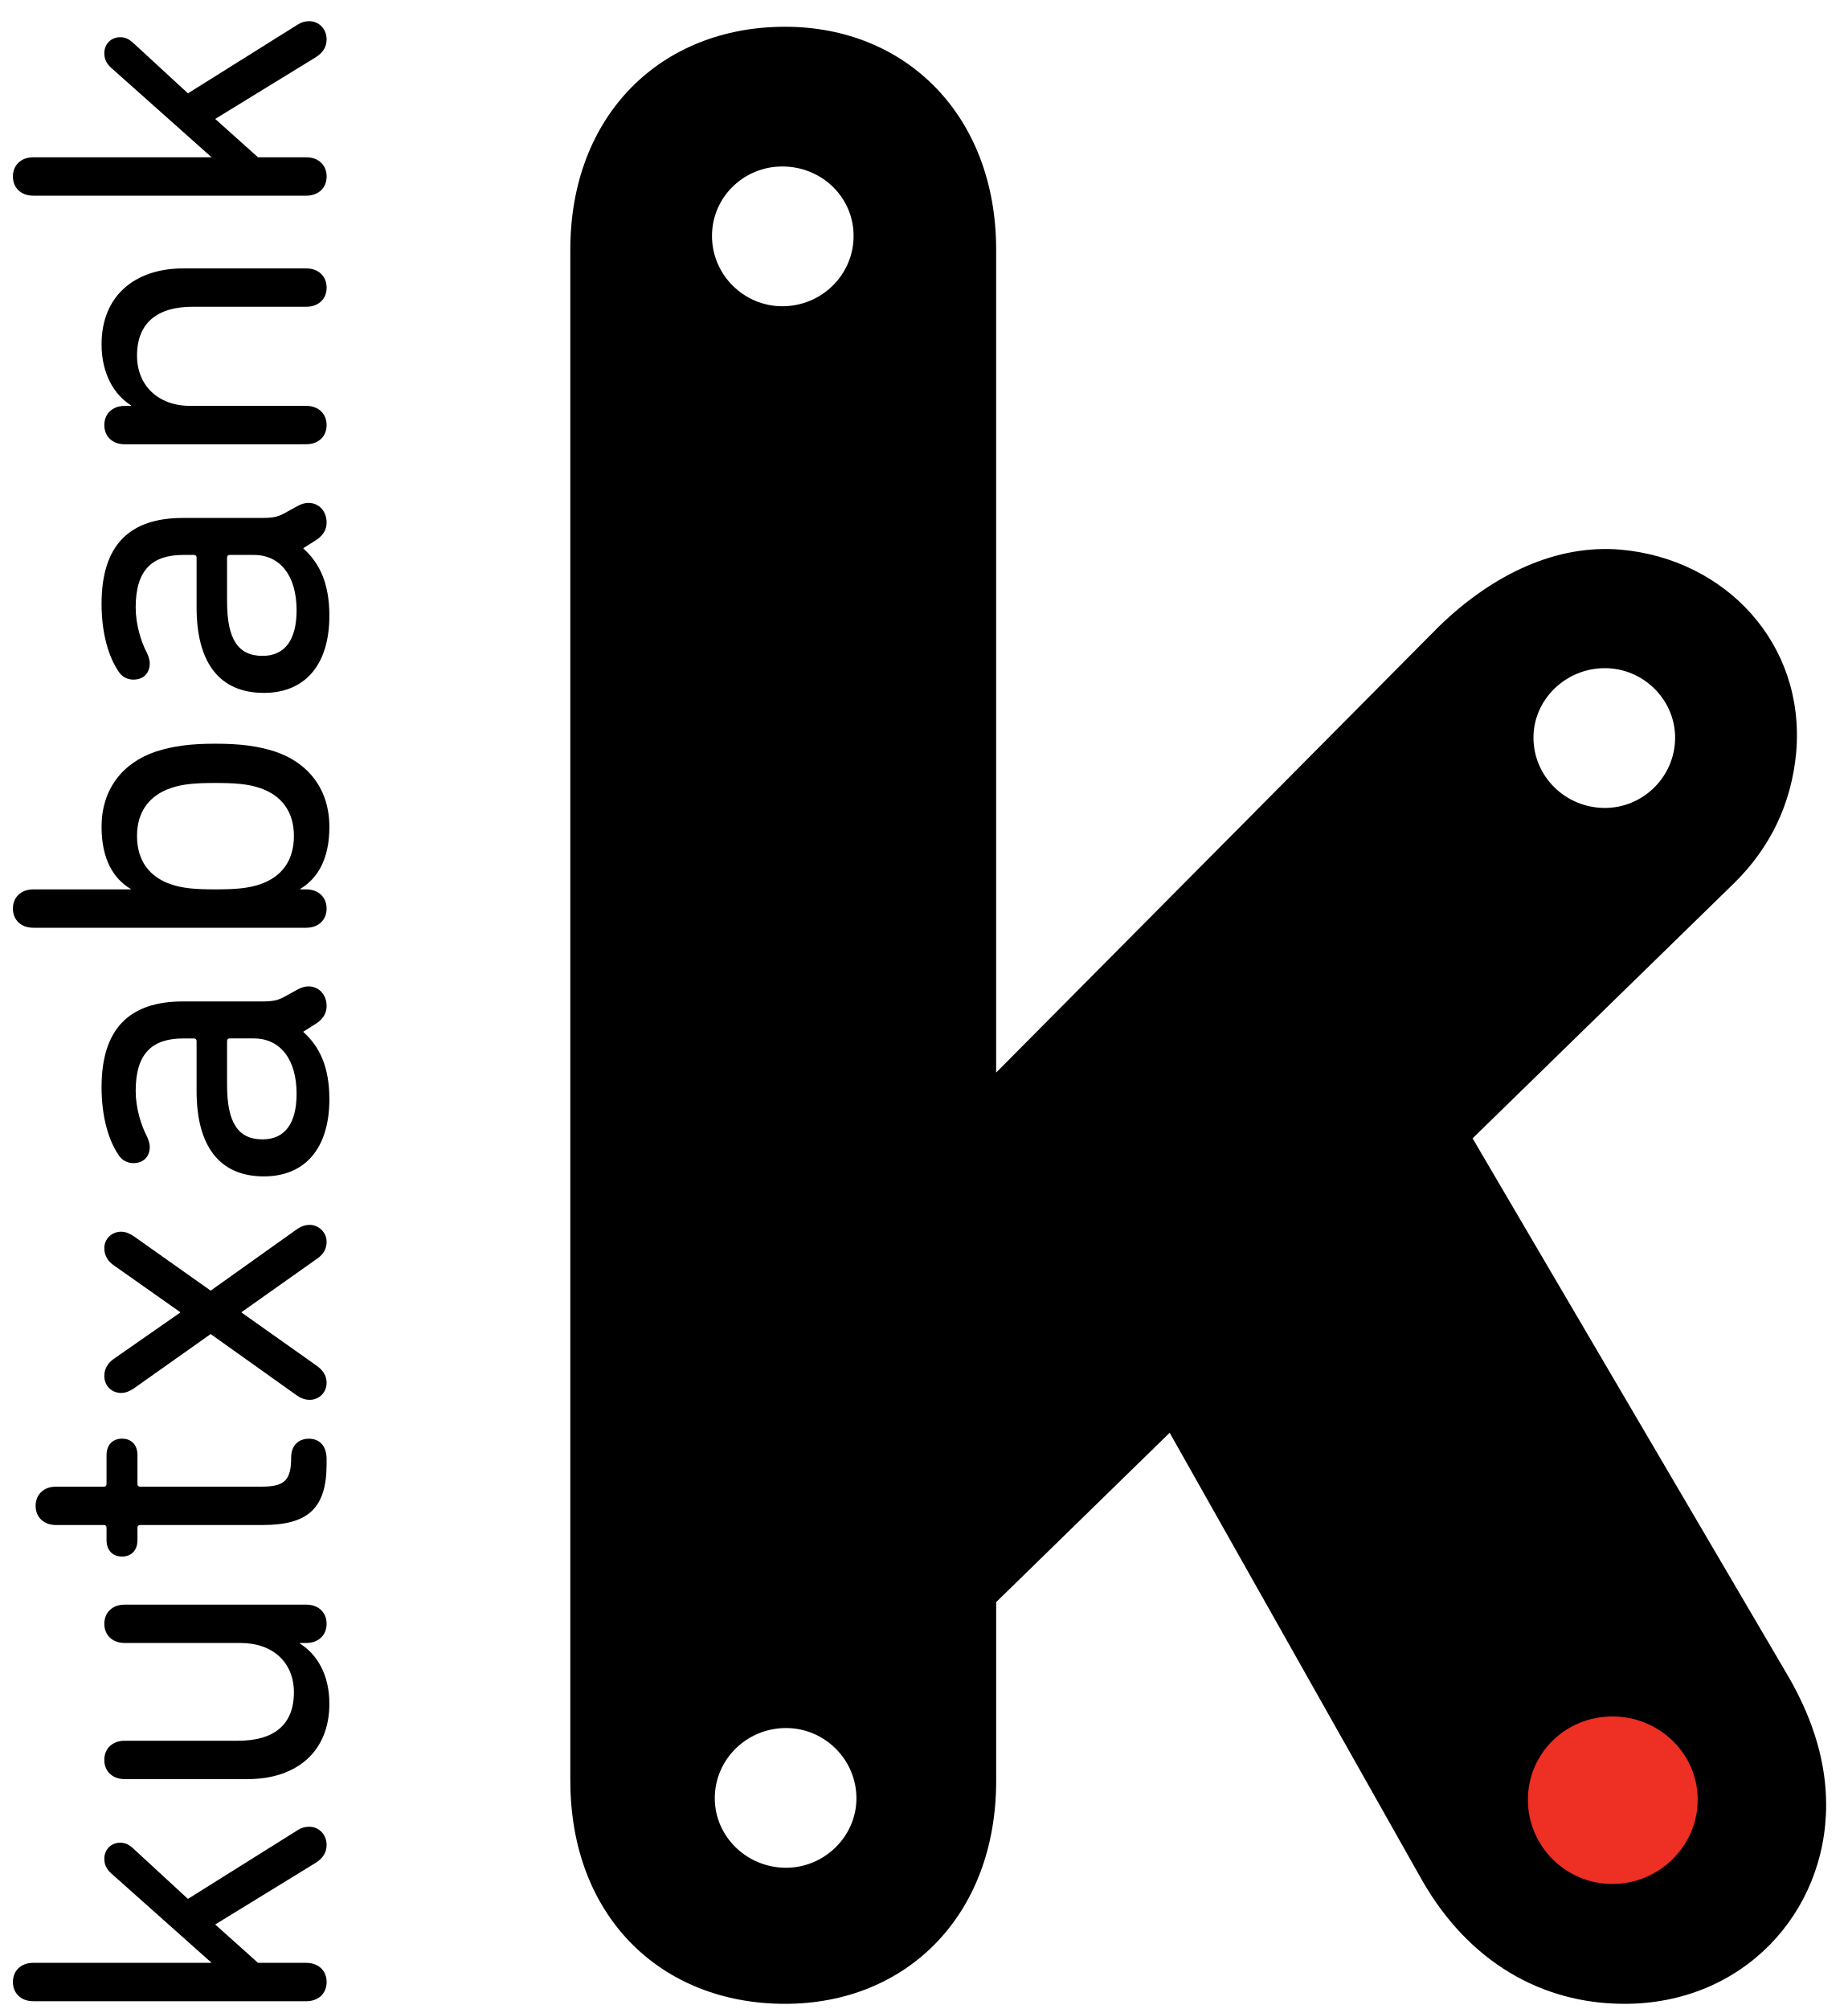
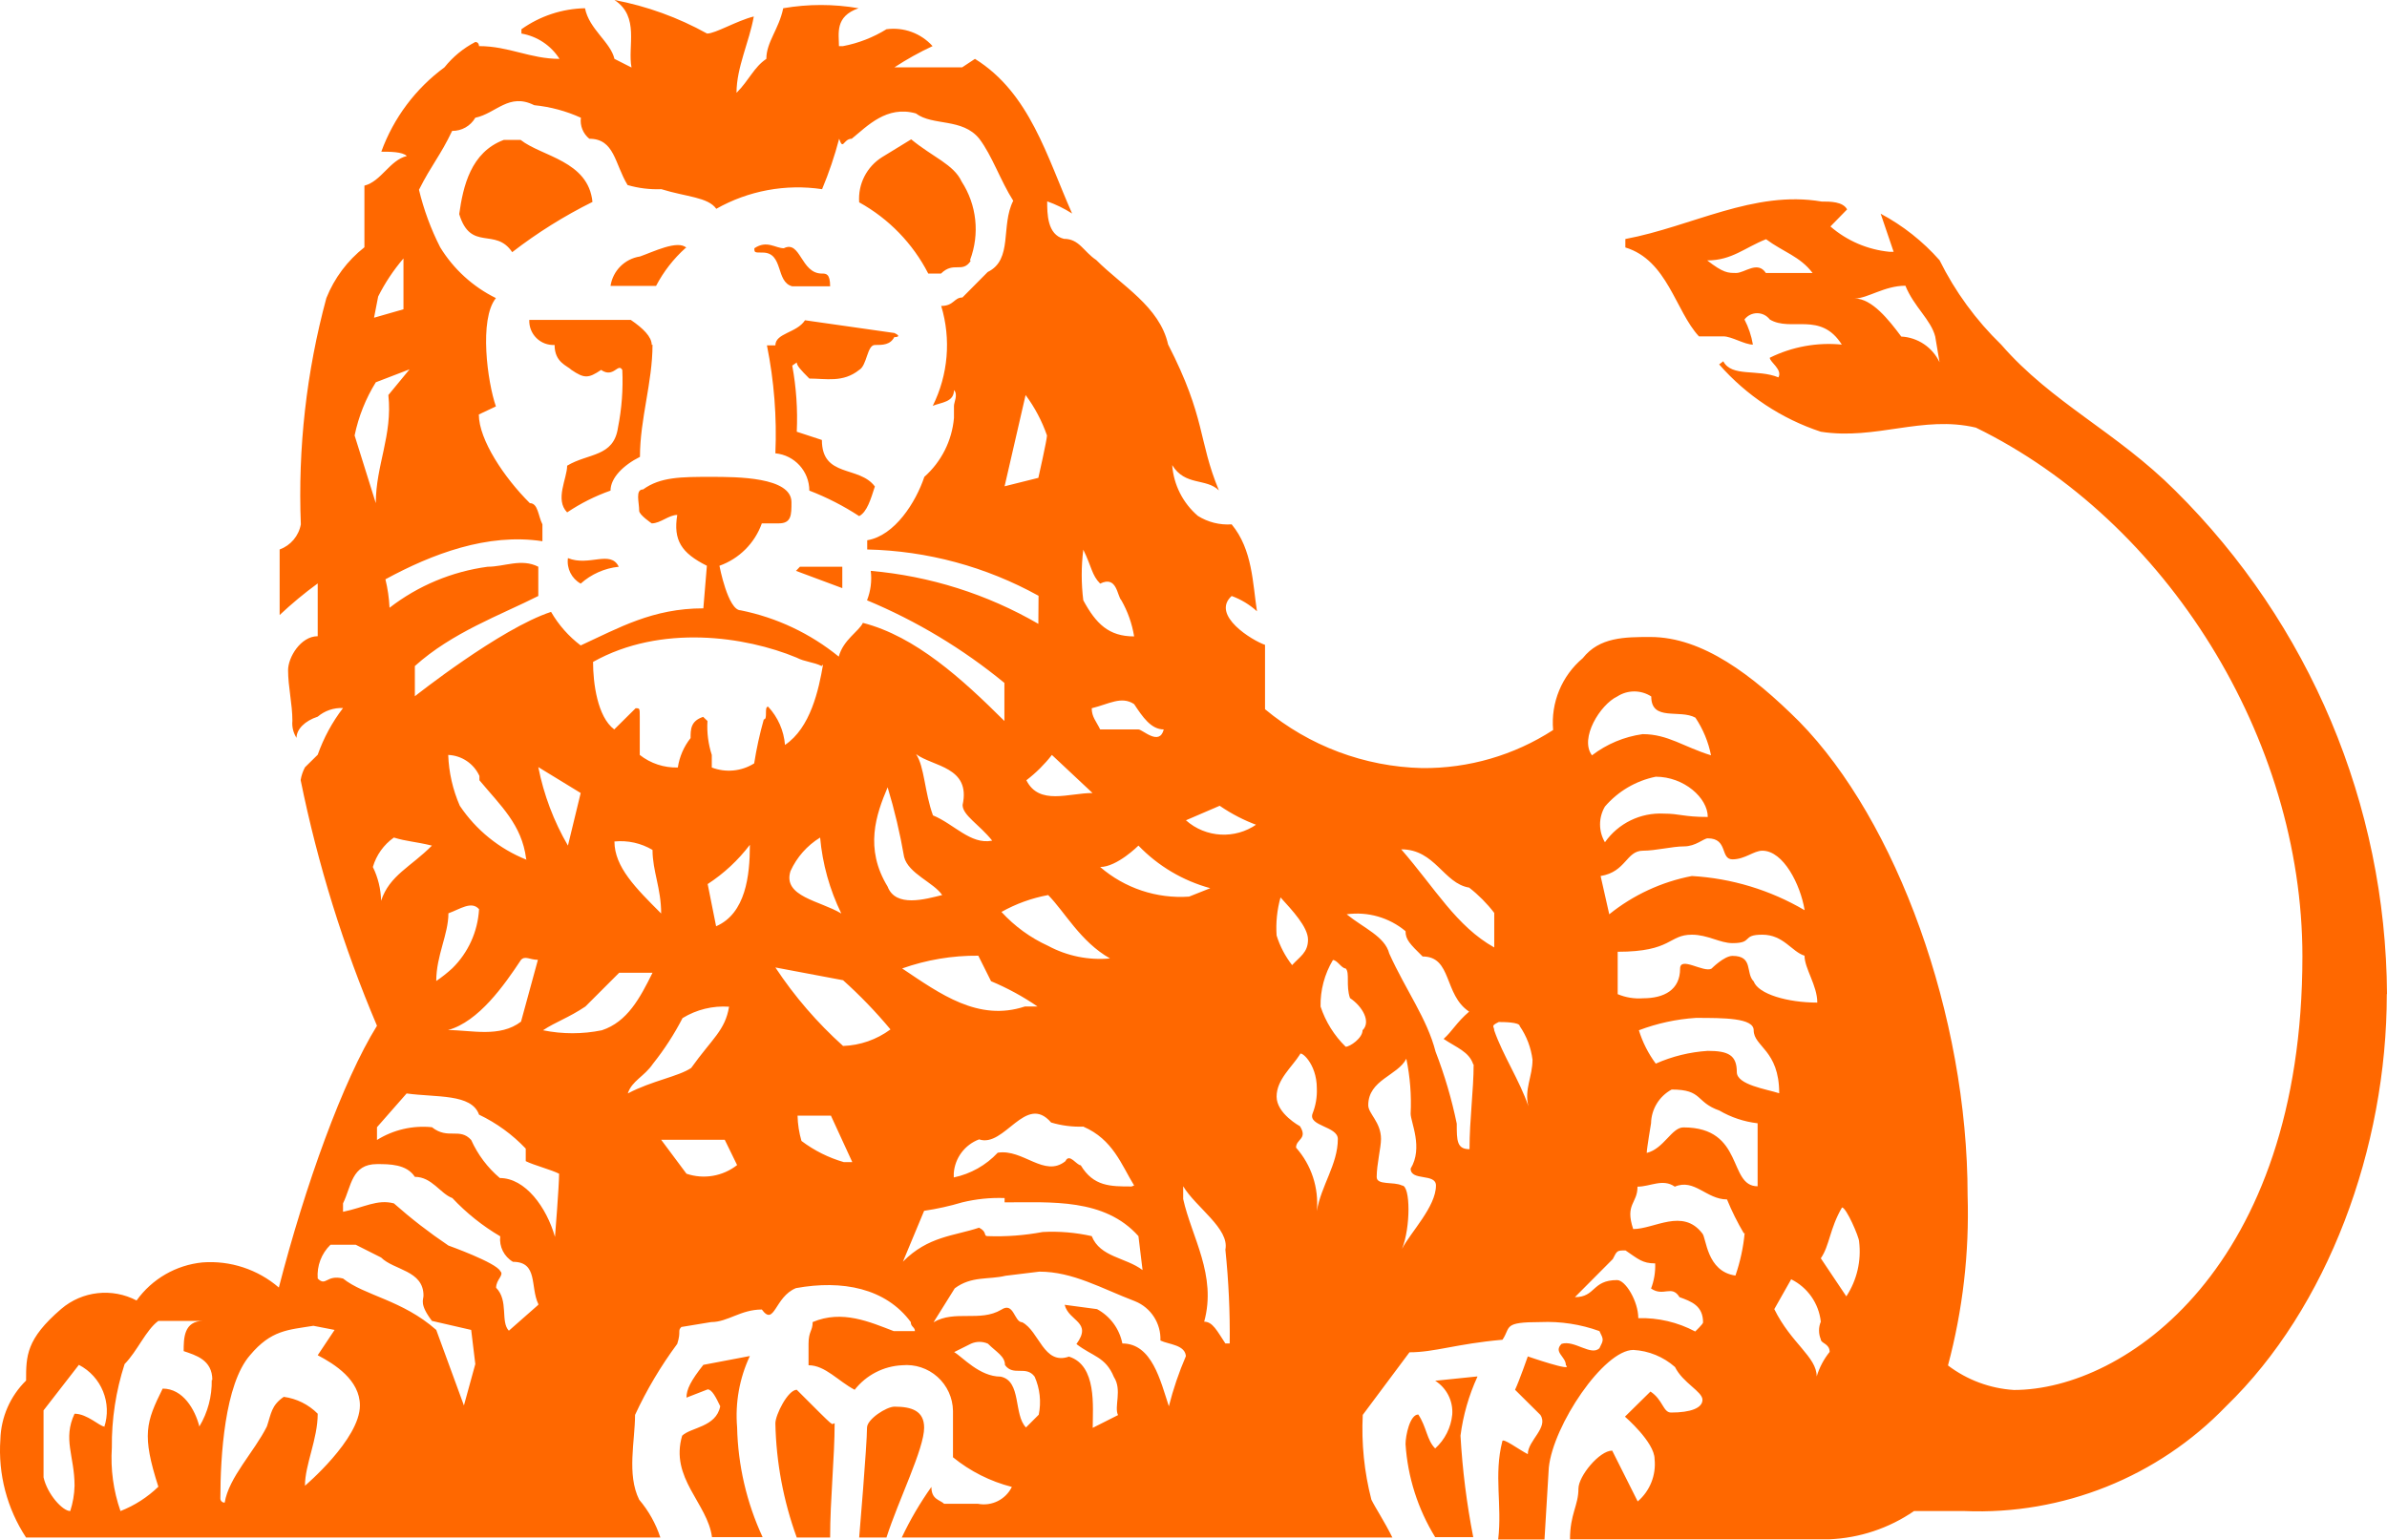
- <svg xmlns="http://www.w3.org/2000/svg" height="75" viewBox="0 0 69 75" width="69">
-   <g fill="none" fill-rule="evenodd">
-     <g fill="#000" transform="matrix(0 -1 1 0 .290989 74.70901)">
-       <path d="m0 .955c0-.476.307-.764.717-.764.409 0 .716.288.716.764v6.655l3.342-3.752c.153-.171.324-.254.546-.254.324 0 .596.237.596.594 0 .186-.068.321-.205.474l-1.893 2.054 2.575 4.11c.086.136.119.27.119.424 0 .355-.289.644-.681.644-.273 0-.495-.136-.666-.408l-2.302-3.752-1.432 1.598v1.8c0 .474-.307.763-.716.763-.409 0-.717-.289-.717-.763z" />
-       <path d="m14.805 11.141c0 .475-.306.763-.715.763-.41 0-.717-.288-.717-.763v-.239h-.018c-.391.629-1.142 1.105-2.251 1.105-1.773 0-2.813-1.206-2.813-3.056v-4.585c0-.474.307-.763.716-.763s.717.289.717.763v4.243c0 1.307.579 2.074 1.807 2.074 1.109 0 1.842-.783 1.842-1.987v-4.329c0-.474.306-.763.717-.763.409 0 .715.289.715.763z" />
-       <path d="m20.062 11.904c-1.671 0-2.285-.697-2.285-2.394v-4.566c0-.068-.034-.103-.103-.103h-.46c-.392 0-.614-.235-.614-.577 0-.339.222-.577.614-.577h.46c.068 0 .103-.033.103-.1v-1.785c0-.475.307-.763.716-.763.409 0 .716.288.716.763v1.785c0 .066.034.1.103.1h1.075c.392 0 .614.239.614.577 0 .342-.222.577-.614.577h-1.075c-.069 0-.103.035-.103.103v4.515c0 .866.222 1.121 1.091 1.121.444 0 .699.272.699.662 0 .389-.255.662-.767.662z" />
-       <path d="m27.72 11.549-1.995-2.82h-.017l-1.995 2.82c-.187.254-.393.355-.631.355-.375 0-.632-.305-.632-.627 0-.171.052-.323.171-.494l2.285-3.208-2.029-2.868c-.103-.154-.17-.307-.17-.476 0-.338.256-.627.631-.627.238 0 .46.101.631.338l1.739 2.495h.017l1.757-2.495c.17-.237.393-.338.631-.338.358 0 .614.289.614.627 0 .169-.068.322-.171.476l-2.029 2.868 2.284 3.208c.12.171.171.323.171.494 0 .322-.272.627-.631.627-.239 0-.46-.101-.631-.355" />
-       <path d="m35.943 9.187v-.899c0-.066-.034-.101-.103-.101h-1.637c-1.398 0-2.029.406-2.029 1.324 0 .849.614 1.272 1.705 1.272 1.262 0 2.063-.594 2.063-1.596m1.943 2.038c0 .39-.306.679-.733.679-.256 0-.461-.12-.631-.355l-.324-.511h-.017c-.546.61-1.313.969-2.507.969-1.824 0-2.881-.901-2.881-2.445 0-1.682 1.159-2.513 3.189-2.513h1.858c.068 0 .103-.034.103-.101v-.391c0-1.138-.529-1.782-1.961-1.782-.631 0-1.279.202-1.671.408-.136.066-.29.118-.409.118-.376 0-.614-.237-.614-.612 0-.219.103-.441.341-.577.512-.339 1.364-.611 2.49-.611 2.183 0 3.205 1.035 3.205 3.038v2.92c0 .424.034.594.154.832l.29.526c.068.12.119.272.119.408" />
-       <path d="m45.292 9.409c.153-.441.187-.952.187-1.665 0-.695-.034-1.204-.187-1.645-.273-.814-.886-1.274-1.79-1.274-.921 0-1.535.46-1.808 1.274-.154.441-.187.95-.187 1.645 0 .713.034 1.224.187 1.665.272.815.886 1.274 1.808 1.274.904 0 1.517-.459 1.79-1.274m-5.218 1.732v-10.186c0-.476.307-.764.716-.764.409 0 .717.288.717.764v3.633h.016c.376-.629 1.091-1.087 2.319-1.087 1.381 0 2.387.763 2.813 2.037.205.645.29 1.29.29 2.206 0 .936-.085 1.579-.29 2.226-.426 1.272-1.432 2.037-2.813 2.037-1.21 0-1.927-.441-2.319-1.088h-.016v.222c0 .474-.308.763-.717.763-.409 0-.716-.289-.716-.763" />
-       <path d="m53.993 9.187v-.899c0-.066-.034-.101-.103-.101h-1.637c-1.398 0-2.029.406-2.029 1.324 0 .849.614 1.272 1.705 1.272 1.262 0 2.063-.594 2.063-1.596m1.943 2.038c0 .39-.306.679-.733.679-.256 0-.461-.12-.631-.355l-.324-.511h-.017c-.546.61-1.313.969-2.507.969-1.824 0-2.881-.901-2.881-2.445 0-1.682 1.159-2.513 3.189-2.513h1.858c.068 0 .103-.034.103-.101v-.391c0-1.138-.529-1.782-1.961-1.782-.631 0-1.279.202-1.671.408-.137.066-.29.118-.409.118-.376 0-.614-.237-.614-.612 0-.219.103-.441.341-.577.512-.339 1.364-.611 2.49-.611 2.183 0 3.205 1.035 3.205 3.038v2.92c0 .424.034.594.154.832l.29.526c.068.12.119.272.119.408" />
-       <path d="m58.123 4.367c0-.475.307-.763.716-.763.409 0 .717.288.717.763v.239h.017c.392-.63 1.177-1.105 2.285-1.105 1.773 0 2.831 1.206 2.831 3.056v4.585c0 .474-.308.763-.717.763-.409 0-.715-.289-.715-.763v-4.245c0-1.307-.598-2.072-1.825-2.072-1.108 0-1.875.782-1.875 1.987v4.329c0 .474-.307.763-.717.763-.409 0-.716-.289-.716-.763z" />
-       <path d="m67.404.955c0-.476.307-.764.716-.764.409 0 .717.288.717.764v6.655l3.342-3.752c.154-.171.324-.254.545-.254.325 0 .596.237.596.594 0 .186-.067.321-.203.474l-1.893 2.054 2.574 4.11c.085.136.12.27.12.424 0 .355-.29.644-.681.644-.273 0-.497-.136-.667-.408l-2.301-3.752-1.432 1.598v1.8c0 .474-.307.763-.717.763-.409 0-.716-.289-.716-.763z" />
-     </g>
-     <g transform="translate(21 1)">
-       <path d="m5.584 7.808c0 1.451 1.189 2.625 2.625 2.625 1.47 0 2.662-1.174 2.662-2.625 0-1.451-1.192-2.593-2.662-2.593-1.436 0-2.625 1.142-2.625 2.593m30.672 18.729c0 1.451 1.197 2.625 2.667 2.625 1.433 0 2.622-1.174 2.622-2.625 0-1.419-1.189-2.593-2.622-2.593-1.47 0-2.667 1.175-2.667 2.593m-30.568 39.599c0 1.418 1.189 2.591 2.662 2.591 1.435 0 2.627-1.174 2.627-2.591 0-1.452-1.192-2.625-2.627-2.625-1.472 0-2.662 1.173-2.662 2.625m30.957-.068c0 1.451 1.189 2.625 2.626 2.625 1.471 0 2.663-1.175 2.663-2.625 0-1.418-1.192-2.593-2.663-2.593-1.438 0-2.626 1.175-2.626 2.593m-36.351-.588v-57.158c0-5.006 3.362-8.323 8.019-8.323 4.519 0 7.881 3.317 7.881 8.323v30.72l16.529-16.652c2.03-1.971 4.411-3.077 6.793-2.87 3.888.346 6.9 3.492 6.55 7.569-.178 1.934-.981 3.561-2.31 4.873l-9.773 9.535 11.803 20.112c.977 1.694 1.398 3.283 1.398 4.769 0 4.043-3.115 7.429-7.528 7.429-3.115 0-5.812-1.59-7.53-4.561l-9.453-16.758-6.478 6.321v6.671c0 5.045-3.362 8.327-7.881 8.327-4.657 0-8.019-3.282-8.019-8.327" fill="#000" />
-       <path d="m36.048 66.188c0 1.727 1.405 3.144 3.154 3.144 1.751 0 3.186-1.417 3.186-3.144 0-1.729-1.435-3.11-3.186-3.11-1.749 0-3.154 1.381-3.154 3.11" fill="#ed2f24" />
-     </g>
-   </g>
+ <svg xmlns="http://www.w3.org/2000/svg" height="78.45" width="121.629" version="1.1" viewBox="0 0 121.629 78.45" id="Layer_1" data-name="Layer 1">
+   <defs id="defs850">
+     <style id="style848">.cls-1{fill:#000169;}.cls-2{fill:#ff6800;}</style>
+   </defs>
+   <path id="path856" d="m 38.859,78.33 a 14.05,14.05 0 0 1 -1.3,-5.6 7.15,7.15 0 0 1 0.65,-3.63 l -2.37,0.45 c -0.64,0.81 -0.86,1.25 -0.86,1.67 l 1.08,-0.42 c 0.22,0 0.43,0.42 0.64,0.86 -0.21,1.07 -1.5,1.07 -1.94,1.5 -0.64,2.16 1.3,3.45 1.52,5.17 z M 121.629,50.65 A 36.43,36.43 0 0 0 110.839,25 c -3,-3 -6.28,-4.46 -8.87,-7.44 a 15.69,15.69 0 0 1 -3.14,-4.3 10.76,10.76 0 0 0 -3,-2.37 l 0.66,1.94 h -0.22 a 5.39,5.39 0 0 1 -3,-1.29 l 0.85,-0.87 c -0.22,-0.4 -0.85,-0.4 -1.3,-0.4 -3.45,-0.59 -6.6,1.27 -10,1.91 v 0.43 c 2.15,0.65 2.55,3.24 3.75,4.53 h 1.24 c 0.43,0 1.08,0.42 1.51,0.42 a 4.35,4.35 0 0 0 -0.43,-1.28 0.81,0.81 0 0 1 1.29,0 c 1.08,0.65 2.59,-0.43 3.67,1.28 a 6.79,6.79 0 0 0 -3.67,0.67 c 0,0.22 0.66,0.6 0.44,1 -1.07,-0.44 -2.38,0 -2.81,-0.82 l -0.21,0.16 a 11.8,11.8 0 0 0 5.18,3.43 c 2.81,0.44 5.18,-0.85 7.9,-0.21 9.73,4.75 16.64,15.85 16.64,26.94 0,15.85 -9.06,22.1 -14.7,22.1 a 6.19,6.19 0 0 1 -3.36,-1.25 30,30 0 0 0 1,-8.67 c 0,-9.16 -3.62,-19.08 -8.58,-24.14 -2.38,-2.37 -4.93,-4.31 -7.58,-4.31 -1.3,0 -2.6,0 -3.45,1.08 a 4.29,4.29 0 0 0 -1.51,3.66 12.07,12.07 0 0 1 -6.68,1.94 13,13 0 0 1 -8,-3 v -3.28 c -0.63,-0.21 -2.78,-1.51 -1.7,-2.49 a 3.91,3.91 0 0 1 1.29,0.78 c -0.22,-1.41 -0.22,-3.14 -1.29,-4.43 a 2.87,2.87 0 0 1 -1.72,-0.43 3.77,3.77 0 0 1 -1.31,-2.59 c 0.66,1.08 1.73,0.65 2.38,1.29 -1.07,-2.58 -0.65,-3.66 -2.59,-7.44 -0.43,-1.93 -2.37,-3 -3.66,-4.3 -0.65,-0.43 -0.86,-1.08 -1.65,-1.08 -0.85,-0.21 -0.85,-1.29 -0.85,-1.91 a 6.18,6.18 0 0 1 1.27,0.62 c -1.28,-2.88 -2.15,-6.14 -4.95,-7.88 l -0.65,0.43 h -3.45 a 15.31,15.31 0 0 1 1.94,-1.08 2.68,2.68 0 0 0 -2.35,-0.86 6.54,6.54 0 0 1 -2.21,0.86 h -0.21 c 0,-0.64 -0.22,-1.51 1,-1.93 a 11.23,11.23 0 0 0 -3.84,0 c -0.22,1.07 -0.86,1.72 -0.86,2.58 -0.64,0.43 -0.87,1.08 -1.52,1.73 0,-1.3 0.65,-2.59 0.88,-3.89 -0.88,0.22 -1.95,0.87 -2.38,0.87 a 15.77,15.77 0 0 0 -4.72,-1.71 c 1.3,0.85 0.66,2.36 0.87,3.44 l -0.87,-0.44 c -0.2,-0.86 -1.29,-1.51 -1.5,-2.58 a 5.78,5.78 0 0 0 -3.24,1.07 v 0.22 a 2.87,2.87 0 0 1 1.94,1.29 c -1.5,0 -2.58,-0.65 -4.1,-0.65 0,0 0,-0.21 -0.19,-0.21 a 4.9,4.9 0 0 0 -1.57,1.29 9.27,9.27 0 0 0 -3.22,4.3 c 0.43,0 1.08,0 1.3,0.22 -0.87,0.21 -1.3,1.29 -2.16,1.51 v 3.14 a 6.23,6.23 0 0 0 -1.94,2.59 38.35,38.35 0 0 0 -1.3,11.53 1.68,1.68 0 0 1 -1.08,1.28 v 3.34 a 20.2,20.2 0 0 1 1.94,-1.61 v 2.69 c -0.87,0 -1.51,1.08 -1.51,1.73 0,0.85 0.22,1.72 0.22,2.58 a 1.36,1.36 0 0 0 0.21,0.87 c 0,-0.44 0.43,-0.87 1.08,-1.08 a 1.86,1.86 0 0 1 1.29,-0.44 8.63,8.63 0 0 0 -1.29,2.38 l -0.65,0.64 a 2.12,2.12 0 0 0 -0.22,0.65 65.23,65.23 0 0 0 3.89,12.52 c -1.73,2.78 -3.67,8.17 -5,13.34 a 5.35,5.35 0 0 0 -3.89,-1.28 4.7,4.7 0 0 0 -3.36,1.94 3.45,3.45 0 0 0 -3.84,0.43 c -1.79,1.54 -1.79,2.39 -1.79,3.65 a 4.37,4.37 0 0 0 -1.31,3 8.08,8.08 0 0 0 1.31,5 H 33.649 a 5.75,5.75 0 0 0 -1.08,-1.93 c -0.64,-1.29 -0.21,-3 -0.21,-4.32 a 20.7,20.7 0 0 1 2.15,-3.62 c 0.21,-0.65 0,-0.65 0.21,-0.86 l 1.52,-0.25 c 0.85,0 1.5,-0.64 2.58,-0.64 0.65,0.89 0.65,-0.65 1.74,-1.09 2.36,-0.43 4.57,0 5.85,1.73 0,0.25 0.21,0.25 0.21,0.46 h -1.08 c -1.21,-0.46 -2.62,-1.1 -4.13,-0.46 0,0.46 -0.21,0.46 -0.21,1.11 v 1.09 c 0.85,0 1.51,0.81 2.35,1.25 a 3.27,3.27 0 0 1 2.42,-1.25 2.37,2.37 0 0 1 2.59,2.32 v 2.37 a 7.82,7.82 0 0 0 3,1.51 1.59,1.59 0 0 1 -1.73,0.86 h -1.72 c -0.22,-0.21 -0.65,-0.21 -0.65,-0.86 a 16.93,16.93 0 0 0 -1.51,2.58 h 25 c -0.42,-0.85 -0.86,-1.5 -1.07,-1.93 a 14.41,14.41 0 0 1 -0.44,-4.32 l 2.38,-3.19 c 1.29,0 2.37,-0.43 4.74,-0.64 0.44,-0.65 0,-0.9 1.94,-0.9 a 7.83,7.83 0 0 1 3,0.46 c 0.22,0.44 0.22,0.44 0,0.87 -0.42,0.42 -1.28,-0.43 -1.93,-0.22 -0.43,0.43 0.22,0.64 0.22,1.09 0.43,0.37 -1.94,-0.45 -1.94,-0.45 0,0 -0.44,1.26 -0.65,1.7 l 1.29,1.28 c 0.43,0.65 -0.64,1.3 -0.64,2 -0.44,-0.22 -1.3,-0.87 -1.3,-0.65 -0.44,1.73 0,3.23 -0.21,5 h 2.36 l 0.22,-3.66 c 0.22,-2.16 2.8,-6 4.31,-6 a 3.49,3.49 0 0 1 2.12,0.87 c 0.4,0.81 1.4,1.25 1.4,1.67 0,0.42 -0.6,0.65 -1.6,0.65 -0.41,0 -0.41,-0.65 -1.05,-1.07 l -1.3,1.28 c 0,0 1.51,1.3 1.51,2.16 a 2.5,2.5 0 0 1 -0.86,2.16 l -1.3,-2.59 c -0.65,0 -1.72,1.3 -1.72,1.94 0,0.86 -0.43,1.29 -0.43,2.58 h 13.2 a 8.23,8.23 0 0 0 4.33,-1.44 h 2.57 a 17.5,17.5 0 0 0 13.33,-5.34 c 5.17,-5 8.19,-13.14 8.19,-21 m -46.34,19.48 -2.15,0.22 a 1.88,1.88 0 0 1 0.87,1.72 2.68,2.68 0 0 1 -0.87,1.73 c -0.43,-0.43 -0.43,-1.08 -0.86,-1.73 -0.43,0 -0.65,1.08 -0.65,1.51 a 10.33,10.33 0 0 0 1.51,4.74 h 1.94 a 38.19,38.19 0 0 1 -0.65,-5.17 10.36,10.36 0 0 1 0.86,-3 m -28.19,2.59 c 0,-0.86 -0.64,-1.07 -1.51,-1.07 -0.41,0 -1.4,0.64 -1.4,1.07 0,0.86 -0.4,5.6 -0.4,5.6 h 1.39 c 0.62,-1.93 1.92,-4.52 1.92,-5.6 m -4.56,-0.22 c -0.23,0 0.22,0.44 -1.93,-1.71 -0.45,0 -1.09,1.28 -1.09,1.71 a 18.08,18.08 0 0 0 1.09,5.82 h 1.7 c 0,-1.93 0.23,-4.09 0.23,-5.82 m 56.3,-54.07 a 2.29,2.29 0 0 0 -1.95,-1.31 c -0.64,-0.86 -1.5,-1.94 -2.37,-1.94 0.65,0 1.51,-0.65 2.58,-0.65 0.44,1.08 1.3,1.73 1.52,2.59 z m -6.48,-4.55 h -2.37 c -0.42,-0.64 -1.08,0 -1.51,0 -0.43,0 -0.65,0 -1.48,-0.64 1.26,0 1.91,-0.65 3,-1.08 0.87,0.65 1.73,0.87 2.37,1.72 m -5.17,24.58 c -1.4,-0.43 -2.2,-1.08 -3.49,-1.08 a 5.5,5.5 0 0 0 -2.58,1.08 c -0.65,-0.86 0.42,-2.59 1.29,-3 a 1.59,1.59 0 0 1 1.73,0 c 0,1.29 1.45,0.64 2.25,1.08 a 5.32,5.32 0 0 1 0.8,1.94 m -0.19,3.12 c -1.21,0 -1.41,-0.17 -2.22,-0.17 a 3.45,3.45 0 0 0 -3,1.46 1.79,1.79 0 0 1 0,-1.82 4.63,4.63 0 0 1 2.59,-1.52 c 1.44,0 2.65,1.08 2.65,2.05 m 4.93,4.75 a 12.78,12.78 0 0 0 -5.74,-1.74 9.6,9.6 0 0 0 -4.21,1.95 l -0.44,-1.95 c 1.3,-0.21 1.3,-1.29 2.16,-1.29 0.65,0 1.49,-0.22 2.09,-0.22 0.6,0 1,-0.41 1.21,-0.41 1.05,0 0.62,1.07 1.26,1.07 0.64,0 1.08,-0.44 1.52,-0.44 1.08,0 1.94,1.74 2.15,3 m 0.65,4.74 c -1.51,0 -3,-0.43 -3.24,-1.08 -0.43,-0.43 0,-1.3 -1.08,-1.3 -0.43,0 -1.07,0.65 -1.07,0.65 -0.4,0.22 -1.6,-0.65 -1.6,0 0,1.08 -0.81,1.51 -1.89,1.51 a 2.78,2.78 0 0 1 -1.29,-0.21 V 48.5 c 2.78,0 2.58,-0.87 3.78,-0.87 0.81,0 1.43,0.43 2.07,0.43 1.08,0 0.44,-0.43 1.52,-0.43 1.08,0 1.5,0.87 2.15,1.07 0,0.65 0.65,1.52 0.65,2.38 m -1.94,4.63 c -0.65,-0.21 -2.16,-0.43 -2.16,-1.08 0,-0.86 -0.43,-1.08 -1.48,-1.08 a 7.77,7.77 0 0 0 -2.65,0.65 5.66,5.66 0 0 1 -0.86,-1.7 10,10 0 0 1 2.9,-0.63 c 1.44,0 2.95,0 2.95,0.63 0,0.84 1.3,1 1.3,3.21 m -37.31,-33.52 c 0,0.22 -0.44,2.16 -0.44,2.16 l -1.72,0.43 1.07,-4.65 a 7.71,7.71 0 0 1 1.09,2.06 m 41.38,41.07 a 4.17,4.17 0 0 1 -0.65,2.8 l -1.3,-1.94 c 0.45,-0.65 0.45,-1.51 1.08,-2.59 0.22,0 0.87,1.51 0.87,1.73 m -5.17,-2.81 c -1.52,0 -0.66,-3 -3.78,-3 -0.6,0 -1,1.09 -1.87,1.3 0,-0.21 0.22,-1.51 0.22,-1.51 a 2,2 0 0 1 1.05,-1.72 c 1.6,0 1.2,0.64 2.43,1.07 a 5,5 0 0 0 1.95,0.65 z m -13.42,-12.17 c -1.93,-1.08 -3,-3 -4.74,-5 1.73,0 2.16,1.74 3.46,1.95 a 7.1,7.1 0 0 1 1.28,1.29 z m -18.35,-15.85 c -1.29,0 -1.94,-0.64 -2.59,-1.84 a 10.44,10.44 0 0 1 0,-2.58 c 0.43,0.87 0.43,1.3 0.86,1.73 0.86,-0.43 0.86,0.63 1.08,0.85 a 5.47,5.47 0 0 1 0.65,1.84 m 35.44,36.46 a 3.71,3.71 0 0 0 -0.66,1.25 c 0,-1 -1.3,-1.68 -2.16,-3.43 l 0.86,-1.52 a 2.74,2.74 0 0 1 1.51,2.16 1.16,1.16 0 0 0 0,0.9 c 0,0.21 0.45,0.21 0.45,0.64 m -4.33,-6.06 a 9.25,9.25 0 0 1 -0.47,2.17 c -1.48,-0.21 -1.48,-1.94 -1.69,-2.15 -1,-1.3 -2.44,-0.22 -3.52,-0.22 -0.43,-1.29 0.22,-1.29 0.22,-2.16 0.65,0 1.29,-0.43 1.9,0 1,-0.43 1.61,0.65 2.66,0.65 a 13.26,13.26 0 0 0 0.86,1.73 m -10.77,-8.85 c 0,0.86 -0.43,1.51 -0.21,2.37 -0.44,-1.3 -1.3,-2.59 -1.74,-3.86 0,-0.22 -0.21,-0.22 0.23,-0.43 0.21,0 1.07,0 1.07,0.21 a 3.88,3.88 0 0 1 0.65,1.71 m -18.79,-16.83 c -0.22,0.87 -1.08,0 -1.29,0 h -1.95 c -0.21,-0.43 -0.43,-0.64 -0.43,-1.08 0.87,-0.21 1.51,-0.64 2.16,-0.21 0.43,0.65 0.86,1.29 1.51,1.29 m 4.74,4.83 a 2.91,2.91 0 0 1 -3.61,-0.2 l 1.72,-0.74 a 8.58,8.58 0 0 0 1.94,1 m 11,12.18 c 0,1.3 -0.21,2.81 -0.21,4.32 -0.65,0 -0.65,-0.44 -0.65,-1.3 a 23.15,23.15 0 0 0 -1.08,-3.67 c -0.43,-1.68 -1.51,-3.12 -2.36,-5 -0.22,-0.87 -1.31,-1.3 -2.17,-2 a 3.86,3.86 0 0 1 3,0.86 c 0,0.43 0.22,0.65 0.87,1.29 1.51,0 1.07,1.95 2.37,2.81 -0.65,0.56 -0.86,1 -1.3,1.39 0.65,0.44 1.3,0.65 1.51,1.3 m -8.42,-6.36 c 0,0.66 -0.41,0.86 -0.81,1.3 a 4.76,4.76 0 0 1 -0.79,-1.51 5.73,5.73 0 0 1 0.2,-1.94 c 0.59,0.65 1.4,1.51 1.4,2.15 m 20.13,19.51 c 0,0.08 -0.4,0.46 -0.4,0.46 a 5.84,5.84 0 0 0 -2.9,-0.68 c 0,-0.85 -0.65,-1.94 -1.08,-1.94 -1.29,0 -1.08,0.87 -2.15,0.87 l 1.93,-1.94 c 0.22,-0.44 0.22,-0.44 0.65,-0.44 0.65,0.44 0.86,0.66 1.51,0.66 a 3.21,3.21 0 0 1 -0.21,1.28 c 0.64,0.44 1.05,-0.21 1.45,0.44 0.6,0.22 1.2,0.43 1.2,1.29 m -17.35,-14.89 c 0,0.4 -0.64,0.84 -0.86,0.84 a 5.1,5.1 0 0 1 -1.28,-2.05 4.45,4.45 0 0 1 0.63,-2.37 c 0.22,0 0.44,0.43 0.65,0.43 0.22,0.22 0,0.87 0.22,1.51 0.64,0.43 1.08,1.21 0.64,1.64 m -16.52,-20.71 a 20.61,20.61 0 0 0 -8.54,-2.7 3.07,3.07 0 0 1 -0.19,1.5 28,28 0 0 1 7,4.21 v 1.94 c -2.16,-2.15 -4.53,-4.31 -7.21,-5 -0.2,0.43 -1,0.86 -1.23,1.72 a 11.51,11.51 0 0 0 -5,-2.36 c -0.65,0 -1.08,-2.27 -1.08,-2.27 a 3.56,3.56 0 0 0 2.16,-2.16 h 0.86 c 0.65,0 0.65,-0.43 0.65,-1.08 0,-1.29 -2.81,-1.29 -4.09,-1.29 -1.52,0 -2.59,0 -3.47,0.64 -0.41,0 -0.2,0.65 -0.2,1.09 0,0.21 0.64,0.64 0.64,0.64 0.44,0 0.87,-0.43 1.3,-0.43 -0.21,1.29 0.21,1.94 1.51,2.59 l -0.18,2.17 c -2.59,0 -4.31,1 -6.25,1.89 a 5.76,5.76 0 0 1 -1.51,-1.71 c -2.59,0.85 -6.94,4.3 -6.94,4.3 v -1.54 c 1.91,-1.72 4.35,-2.59 6.29,-3.57 v -1.49 c -0.86,-0.44 -1.72,0 -2.58,0 a 10.44,10.44 0 0 0 -5,2.09 7.57,7.57 0 0 0 -0.21,-1.45 c 2.37,-1.29 5.21,-2.37 8,-1.94 v -0.86 c -0.22,-0.43 -0.22,-1.08 -0.64,-1.08 -1.3,-1.29 -2.6,-3.23 -2.6,-4.52 l 0.87,-0.41 c -0.43,-1.23 -0.87,-4.44 0,-5.52 a 6.91,6.91 0 0 1 -2.84,-2.59 13.29,13.29 0 0 1 -1.08,-2.93 c 0.65,-1.29 1.08,-1.72 1.69,-3 a 1.34,1.34 0 0 0 1.18,-0.67 c 1.06,-0.22 1.71,-1.29 3,-0.64 a 7.54,7.54 0 0 1 2.38,0.64 1.18,1.18 0 0 0 0.43,1.07 c 1.29,0 1.29,1.28 1.95,2.36 a 5.42,5.42 0 0 0 1.72,0.21 c 1.29,0.4 2.37,0.4 2.8,1 a 8.43,8.43 0 0 1 5.39,-1 19.38,19.38 0 0 0 0.87,-2.57 c 0.21,0.63 0.21,0 0.64,0 0.79,-0.64 1.78,-1.71 3.27,-1.29 0.86,0.65 2.37,0.22 3.23,1.29 0.65,0.85 1.08,2.14 1.73,3.16 -0.65,1.27 0,3 -1.3,3.63 l -1.29,1.3 c -0.43,0 -0.43,0.43 -1.08,0.43 a 6.93,6.93 0 0 1 -0.43,5.09 c 0.43,-0.18 1.08,-0.18 1.08,-0.8 0.22,0.22 0,0.62 0,0.8 v 0.62 a 4.54,4.54 0 0 1 -1.51,3 c -0.43,1.29 -1.51,3 -2.91,3.23 V 28 a 18.88,18.88 0 0 1 8.73,2.36 z m 8.76,13.47 -1.08,0.43 a 6.27,6.27 0 0 1 -4.53,-1.51 c 0.86,0 1.95,-1.09 1.95,-1.09 a 8,8 0 0 0 3.66,2.17 m -6,-4.85 c -1.21,0 -2.72,0.65 -3.37,-0.65 a 7.17,7.17 0 0 0 1.3,-1.29 z m 17.5,20 c 0,1.08 -1.29,2.38 -1.73,3.23 0.44,-1.07 0.44,-3.23 0,-3.23 -0.43,-0.21 -1.29,0 -1.29,-0.43 0,-0.65 0.22,-1.5 0.22,-1.94 0,-0.86 -0.65,-1.29 -0.65,-1.72 0,-1.3 1.51,-1.51 1.94,-2.37 a 11.13,11.13 0 0 1 0.22,2.8 c 0,0.43 0.65,1.73 0,2.8 0,0.65 1.29,0.22 1.29,0.86 m -5,-2.37 c 0,1.29 -0.85,2.37 -1.07,3.67 a 4.28,4.28 0 0 0 -1.06,-3.23 c 0,-0.44 0.61,-0.44 0.2,-1.09 0,0 -1.19,-0.64 -1.19,-1.51 0,-0.87 0.79,-1.51 1.19,-2.15 0,-0.22 0.86,0.43 0.86,1.73 a 3.14,3.14 0 0 1 -0.22,1.29 c -0.23,0.64 1.29,0.64 1.29,1.29 m -17.63,-15.2 c -1.08,0.21 -1.94,-0.86 -3,-1.29 -0.43,-1.18 -0.43,-2.48 -0.86,-3.12 0.86,0.64 2.8,0.64 2.37,2.59 0,0.53 0.86,1 1.51,1.82 m 6,6 a 5.57,5.57 0 0 1 -3.15,-0.64 7.37,7.37 0 0 1 -2.38,-1.73 7.72,7.72 0 0 1 2.38,-0.86 c 0.85,0.86 1.64,2.37 3.15,3.23 m -36,-33.08 -1.5,0.43 0.21,-1.08 a 9.61,9.61 0 0 1 1.29,-1.94 z m 27.45,29.85 c -0.86,0.21 -2.37,0.65 -2.78,-0.43 -1.19,-1.95 -0.59,-3.67 0,-5.06 a 29.49,29.49 0 0 1 0.84,3.55 c 0.22,0.85 1.51,1.3 1.94,1.94 m -6.07,-11.75 c -0.22,1.29 -0.64,3.23 -1.94,4.1 a 3.23,3.23 0 0 0 -0.86,-1.95 c -0.22,0 0,0.65 -0.22,0.65 a 19.27,19.27 0 0 0 -0.49,2.24 2.42,2.42 0 0 1 -2.16,0.21 v -0.64 a 4.69,4.69 0 0 1 -0.22,-1.73 l -0.22,-0.21 c -0.64,0.21 -0.64,0.64 -0.64,1.08 a 3.17,3.17 0 0 0 -0.65,1.5 3,3 0 0 1 -1.94,-0.64 v -1.94 c 0,-0.44 0,-0.44 -0.21,-0.44 l -1.09,1.08 c -0.86,-0.64 -1.08,-2.37 -1.08,-3.44 3.46,-1.94 7.77,-1.3 10.37,-0.22 0.42,0.22 0.85,0.22 1.28,0.43 m 11,17.35 h -0.65 c -2.37,0.78 -4.31,-0.64 -6.25,-1.94 a 11.32,11.32 0 0 1 3.88,-0.65 l 0.65,1.3 a 13.18,13.18 0 0 1 2.37,1.29 m -32,-32.47 -1.08,1.31 c 0.22,2.06 -0.64,3.57 -0.64,5.51 l -1.08,-3.45 a 8.38,8.38 0 0 1 1.08,-2.71 z m 22,27.73 c -1.08,-0.65 -3,-0.86 -2.59,-2.16 a 3.89,3.89 0 0 1 1.51,-1.71 11.07,11.07 0 0 0 1.08,3.87 m 19.79,21.91 h -0.22 c -0.43,-0.65 -0.65,-1.11 -1.08,-1.11 0.65,-2.37 -0.64,-4.31 -1.07,-6.25 v -0.65 c 0.65,1.08 2.37,2.16 2.15,3.23 a 41.33,41.33 0 0 1 0.22,4.78 m -5,-8 c -1.08,0 -1.94,0 -2.59,-1.08 -0.21,0 -0.58,-0.64 -0.78,-0.21 -1.07,0.86 -2.16,-0.64 -3.45,-0.43 a 4.26,4.26 0 0 1 -2.24,1.26 v -0.21 a 2,2 0 0 1 1.29,-1.73 c 1.3,0.44 2.37,-2.37 3.67,-0.86 a 5.08,5.08 0 0 0 1.64,0.21 c 1.51,0.65 1.94,1.94 2.59,3 m -19.58,-17.32 c 0,1.51 -0.21,3.46 -1.72,4.11 l -0.43,-2.15 a 8.55,8.55 0 0 0 2.15,-2 m 7.16,9.41 a 4.31,4.31 0 0 1 -2.41,0.84 20.78,20.78 0 0 1 -3.45,-4 l 3.45,0.65 a 24,24 0 0 1 2.41,2.5 m 12.85,12.27 c -0.86,-0.65 -2.16,-0.65 -2.59,-1.73 a 9.15,9.15 0 0 0 -2.5,-0.21 12.68,12.68 0 0 1 -2.81,0.21 c -0.22,0 0,-0.21 -0.43,-0.43 -1.29,0.43 -2.59,0.43 -3.88,1.73 l 1.08,-2.59 a 13.81,13.81 0 0 0 1.94,-0.43 7.94,7.94 0 0 1 2.16,-0.22 v 0.22 c 2.37,0 5.09,-0.22 6.82,1.72 z m -24.53,-18.17 c -1.29,-1.29 -2.38,-2.37 -2.38,-3.67 a 3.18,3.18 0 0 1 1.94,0.43 c 0,1.08 0.44,1.95 0.44,3.24 m -4.1,-6.14 -0.65,2.68 a 12.92,12.92 0 0 1 -1.51,-4 z m 30.84,28.69 a 17.06,17.06 0 0 0 -0.87,2.56 c -0.43,-1.3 -0.86,-3.2 -2.37,-3.2 a 2.55,2.55 0 0 0 -1.29,-1.75 l -1.65,-0.22 c 0.22,0.86 1.43,0.86 0.6,2 0.83,0.64 1.48,0.64 1.91,1.68 0.43,0.66 0,1.52 0.21,1.94 l -1.29,0.65 c 0,-1.07 0.22,-3.18 -1.21,-3.63 -1.29,0.45 -1.51,-1.29 -2.38,-1.75 -0.42,0 -0.42,-1.07 -1.07,-0.64 -1.08,0.64 -2.37,0 -3.45,0.64 l 1.08,-1.73 c 0.86,-0.64 1.72,-0.43 2.59,-0.64 l 1.72,-0.21 c 1.71,0 3.15,0.85 4.88,1.51 a 2.07,2.07 0 0 1 1.29,2 c 0.43,0.21 1.3,0.21 1.3,0.85 m -17,-9.94 h -0.43 a 6.64,6.64 0 0 1 -2.16,-1.08 5,5 0 0 1 -0.2,-1.29 h 1.7 z m -16.6,-15.41 a 7.39,7.39 0 0 1 -3.4,-2.75 7.11,7.11 0 0 1 -0.59,-2.59 1.83,1.83 0 0 1 1.59,1.07 v 0.22 c 1.08,1.3 2.16,2.26 2.38,4 m 10.34,7.54 c -0.2,1.21 -0.85,1.61 -1.93,3.12 -0.65,0.44 -2,0.65 -3.23,1.3 0.21,-0.65 0.84,-0.86 1.28,-1.51 a 14.12,14.12 0 0 0 1.51,-2.33 4,4 0 0 1 2.37,-0.58 m 15.78,20.79 -0.65,0.65 c -0.64,-0.65 -0.22,-2.37 -1.29,-2.59 -1.08,0 -1.94,-1 -2.37,-1.25 l 0.86,-0.43 a 1.06,1.06 0 0 1 0.86,0 c 0.43,0.43 0.87,0.64 0.87,1.09 0.43,0.59 1.07,0 1.51,0.59 a 3.2,3.2 0 0 1 0.21,1.94 m -19.68,-22.52 c -0.64,1.29 -1.28,2.5 -2.58,2.93 a 7.49,7.49 0 0 1 -3,0 c 0.65,-0.43 1.29,-0.63 2.16,-1.21 l 1.72,-1.72 z m 4.31,9.8 a 2.75,2.75 0 0 1 -2.58,0.44 l -1.29,-1.73 h 3.24 z m -15.55,-16.28 c -1.08,1.09 -2.16,1.51 -2.59,2.81 a 4.11,4.11 0 0 0 -0.42,-1.72 2.79,2.79 0 0 1 1.07,-1.5 c 0.65,0.2 1.07,0.2 1.94,0.41 m 2.4,3.25 a 4.58,4.58 0 0 1 -1.36,3 7.25,7.25 0 0 1 -0.82,0.65 c 0,-1.3 0.62,-2.37 0.62,-3.45 0.59,-0.21 1.18,-0.65 1.56,-0.21 m 3,2.58 -0.86,3.15 c -1.08,0.83 -2.54,0.43 -3.72,0.43 1.56,-0.43 2.86,-2.28 3.72,-3.58 0.22,-0.22 0.44,0 0.86,0 m 1.08,10.89 c 0,0.64 -0.21,3.23 -0.21,3.23 -0.43,-1.51 -1.51,-3 -2.81,-3 a 5.5,5.5 0 0 1 -1.46,-1.94 c -0.59,-0.65 -1.18,0 -2,-0.65 a 4.45,4.45 0 0 0 -2.8,0.65 v -0.65 l 1.51,-1.72 c 1.51,0.21 3.31,0 3.69,1.08 a 8.1,8.1 0 0 1 2.38,1.73 v 0.64 c 0.42,0.21 1.29,0.43 1.72,0.65 m -1.08,6.67 -1.5,1.32 c -0.44,-0.46 0,-1.53 -0.65,-2.19 0,-0.43 0.43,-0.64 0.21,-0.85 -0.21,-0.43 -2.64,-1.3 -2.64,-1.3 a 26.76,26.76 0 0 1 -2.78,-2.15 c -0.86,-0.22 -1.51,0.21 -2.59,0.43 v -0.43 c 0.43,-0.87 0.43,-2 1.73,-2 0.64,0 1.51,0 1.93,0.65 0.87,0 1.3,0.86 1.91,1.08 a 11,11 0 0 0 2.44,1.95 1.33,1.33 0 0 0 0.65,1.3 c 1.29,0 0.87,1.28 1.29,2.15 m -3.21,3.06 -0.58,2.11 -1.41,-3.85 c -1.73,-1.53 -3.67,-1.75 -4.75,-2.62 -0.86,-0.21 -0.86,0.43 -1.29,0 a 2.17,2.17 0 0 1 0.65,-1.72 h 1.29 l 1.29,0.65 c 0.65,0.65 2.16,0.65 2.16,1.94 0,0.22 -0.22,0.43 0.43,1.29 l 2,0.46 z m -5.88,2.11 c 0,1.72 -2.8,4.09 -2.8,4.09 0,-1.08 0.65,-2.37 0.65,-3.67 a 3,3 0 0 0 -1.73,-0.86 c -0.64,0.44 -0.64,0.86 -0.86,1.51 -0.65,1.3 -1.94,2.59 -2.15,3.88 a 0.21,0.21 0 0 1 -0.22,-0.21 c 0,-2.16 0.22,-5.82 1.51,-7.3 1.08,-1.29 1.94,-1.29 3.23,-1.5 l 1.08,0.21 -0.86,1.29 c 0.86,0.45 2.15,1.26 2.15,2.56 m -7.55,-1.3 a 4.44,4.44 0 0 1 -0.63,2.37 C 9.939,71.83 9.329,70.76 8.289,70.76 c -0.85,1.71 -1.07,2.36 -0.22,5 a 5.84,5.84 0 0 1 -1.93,1.24 8.2,8.2 0 0 1 -0.44,-3.23 13.4,13.4 0 0 1 0.65,-4.26 c 0.65,-0.66 1.09,-1.74 1.72,-2.2 h 2.29 c -1,0 -1,0.9 -1,1.54 0.61,0.21 1.46,0.44 1.46,1.47 m -5.51,2.37 c -0.22,0 -0.87,-0.65 -1.51,-0.65 -0.61,1.3 0,2.16 0,3.67 a 4.55,4.55 0 0 1 -0.22,1.29 c -0.39,0 -1.17,-0.86 -1.36,-1.72 v -3.41 l 1.8,-2.32 a 2.64,2.64 0 0 1 1.29,3.18 M 49.429,13.25 a 4.45,4.45 0 0 0 -0.43,-4 c -0.4,-0.87 -1.48,-1.25 -2.57,-2.15 l -1.47,0.9 a 2.5,2.5 0 0 0 -1.18,2.31 8.67,8.67 0 0 1 3.52,3.63 h 0.65 c 0.65,-0.64 1.08,0 1.51,-0.64 m -7.16,1.29 c 0,-0.65 -0.21,-0.65 -0.42,-0.65 -1.08,0 -1.08,-1.72 -1.94,-1.29 -0.43,0 -0.86,-0.43 -1.5,0 0,0.22 0,0.22 0.42,0.22 1.08,0 0.65,1.5 1.51,1.72 z m 3.28,2.59 c 0,0 0.43,0 0,-0.21 l -4.56,-0.65 c -0.42,0.65 -1.51,0.65 -1.51,1.28 h -0.43 a 22.82,22.82 0 0 1 0.43,5.5 1.91,1.91 0 0 1 1.73,1.9 13.56,13.56 0 0 1 2.54,1.3 c 0.4,-0.21 0.59,-0.86 0.8,-1.51 -0.8,-1.08 -2.7,-0.43 -2.7,-2.37 l -1.28,-0.42 a 14.85,14.85 0 0 0 -0.23,-3.37 l 0.23,-0.16 c 0,0.16 0.2,0.38 0.64,0.82 0.85,0 1.72,0.22 2.54,-0.44 0.4,-0.22 0.4,-1.27 0.8,-1.27 0.4,0 0.79,0 1,-0.42 m -10.6,-4.53 c -0.43,-0.43 -1.73,0.22 -2.37,0.44 a 1.79,1.79 0 0 0 -1.5,1.5 h 2.32 a 6.89,6.89 0 0 1 1.51,-1.94 m -4.75,-2.34 c -0.21,-2.1 -2.58,-2.31 -3.66,-3.16 h -0.86 c -1.68,0.63 -2.07,2.36 -2.27,3.78 0.59,1.94 1.84,0.65 2.7,1.94 a 24.46,24.46 0 0 1 4.09,-2.56 m 12.73,19.68 v -1.09 h -2.16 l -0.2,0.21 z m -9.71,-12.39 c 0,-0.42 -0.44,-0.85 -1.07,-1.28 h -5.17 a 1.23,1.23 0 0 0 1.29,1.28 c 0,0.89 0.64,1.05 0.86,1.27 0.65,0.44 0.86,0.44 1.51,0 0.64,0.44 0.86,-0.38 1.08,0 a 12.13,12.13 0 0 1 -0.22,2.94 c -0.22,1.51 -1.51,1.29 -2.59,1.94 0,0.65 -0.64,1.73 0,2.38 a 9.84,9.84 0 0 1 2.21,-1.11 c 0,-0.64 0.64,-1.29 1.5,-1.72 0,-1.94 0.64,-3.79 0.64,-5.72 m -1.72,11.32 c -0.42,-0.87 -1.51,0 -2.59,-0.44 a 1.29,1.29 0 0 0 0.65,1.3 3.44,3.44 0 0 1 1.94,-0.86" class="cls-2" />
</svg>
